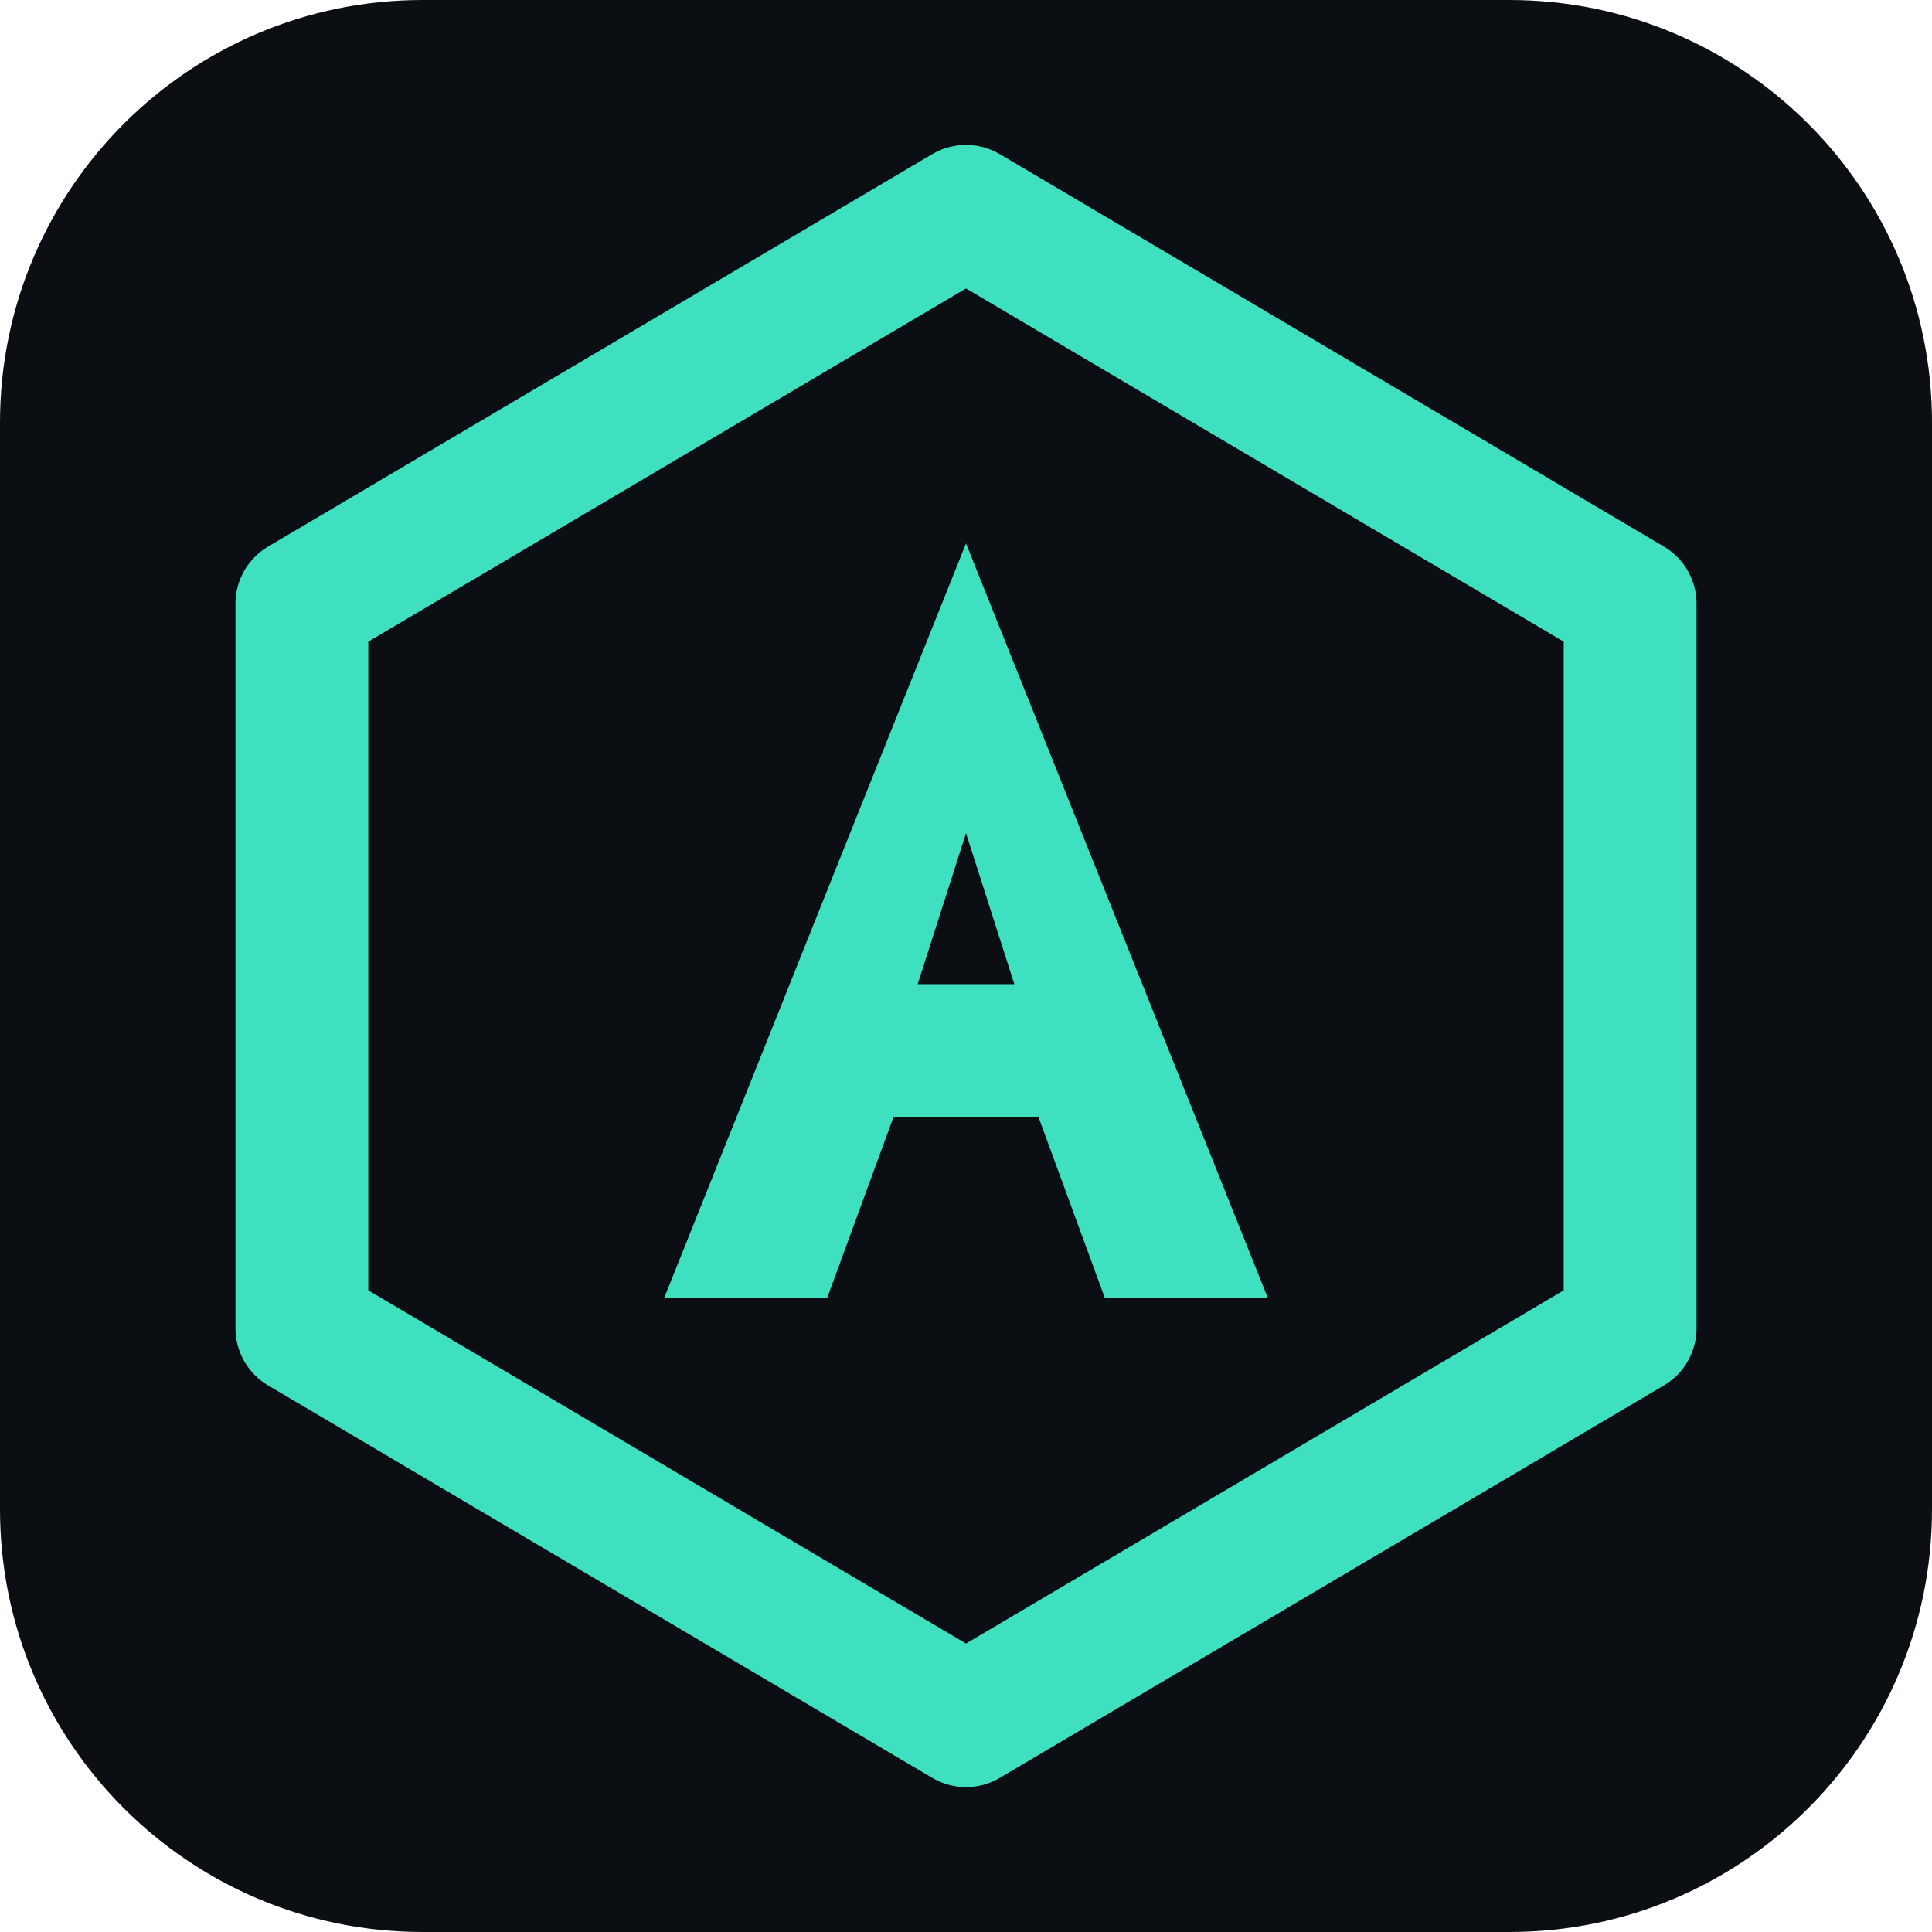
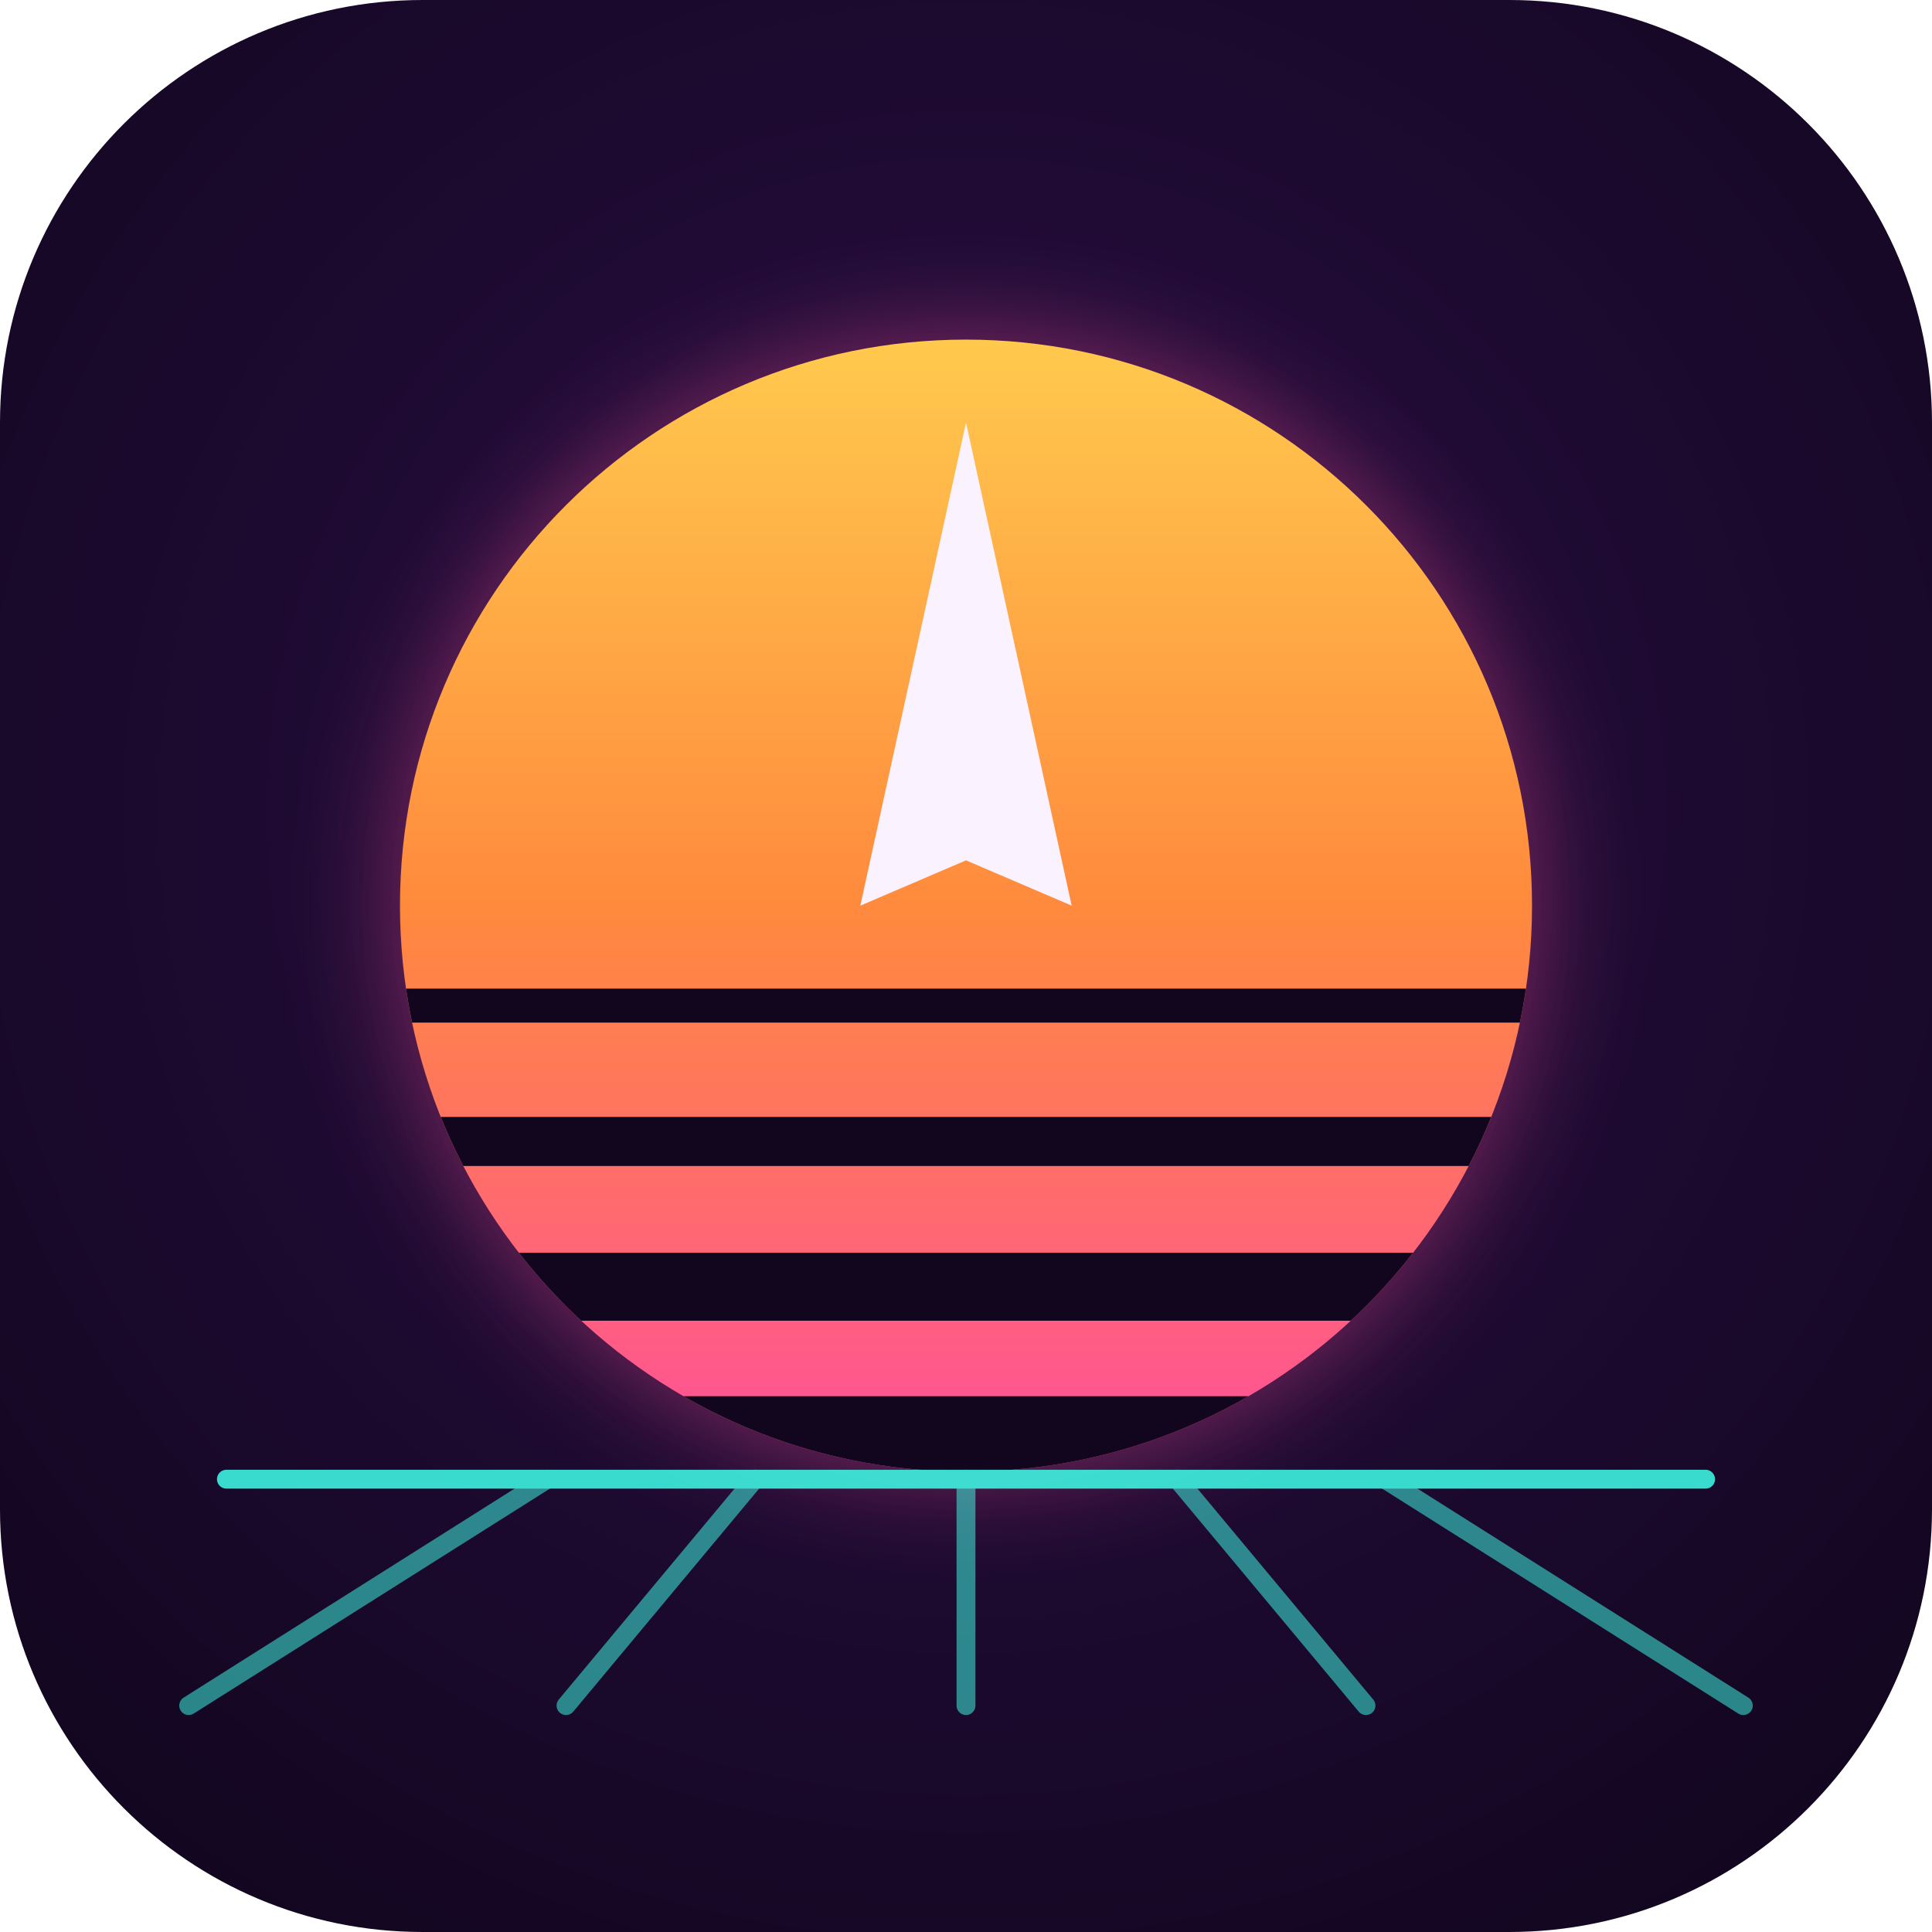
- <svg xmlns="http://www.w3.org/2000/svg" viewBox="0 0 32 32">
-   <rect width="32" height="32" rx="7" fill="#0b0e13" />
-   <path d="M16 3.5 27 10v12L16 28.5 5 22V10z" fill="none" stroke="#3ee0bf" stroke-width="2.2" stroke-linejoin="round" />
-   <path d="M16 9 21 21.5h-2.7l-1.1-3h-2.4l-1.1 3H11zm0 4.8-.8 2.5h1.6z" fill="#3ee0bf" />
+ <svg xmlns="http://www.w3.org/2000/svg" viewBox="0 0 512 512">
+   <defs>
+     <linearGradient id="sun" x1="0" y1="0" x2="0" y2="1">
+       <stop offset="0" stop-color="#ffc94d" />
+       <stop offset=".5" stop-color="#ff8a3d" />
+       <stop offset="1" stop-color="#ff4f9a" />
+     </linearGradient>
+     <radialGradient id="bg" cx=".5" cy=".42" r=".7">
+       <stop offset="0" stop-color="#2a0f45" />
+       <stop offset="1" stop-color="#12061f" />
+     </radialGradient>
+     <clipPath id="c">
+       <circle cx="256" cy="240" r="150" />
+     </clipPath>
+     <filter id="glow" x="-50%" y="-50%" width="200%" height="200%">
+       <feGaussianBlur stdDeviation="14" />
+     </filter>
+   </defs>
+   <rect width="512" height="512" rx="112" fill="url(#bg)" />
+   <circle cx="256" cy="240" r="150" fill="#ff4f9a" opacity=".45" filter="url(#glow)" />
+   <g clip-path="url(#c)">
+     <rect x="100" y="90" width="312" height="300" fill="url(#sun)" />
+     <g fill="#12061f">
+       <rect x="100" y="262" width="312" height="9" />
+       <rect x="100" y="296" width="312" height="13" />
+       <rect x="100" y="332" width="312" height="18" />
+       <rect x="100" y="370" width="312" height="24" />
+     </g>
+   </g>
+   <g stroke="#3df2e0" stroke-width="5" stroke-linecap="round" opacity=".9">
+     <line x1="60" y1="392" x2="452" y2="392" />
+     <line x1="256" y1="392" x2="256" y2="452" opacity=".6" />
+     <line x1="200" y1="392" x2="150" y2="452" opacity=".6" />
+     <line x1="312" y1="392" x2="362" y2="452" opacity=".6" />
+     <line x1="145" y1="392" x2="50" y2="452" opacity=".6" />
+     <line x1="367" y1="392" x2="462" y2="452" opacity=".6" />
+   </g>
+   <path d="M256 112 284 240 256 228 228 240Z" fill="#fbf2ff" />
</svg>
